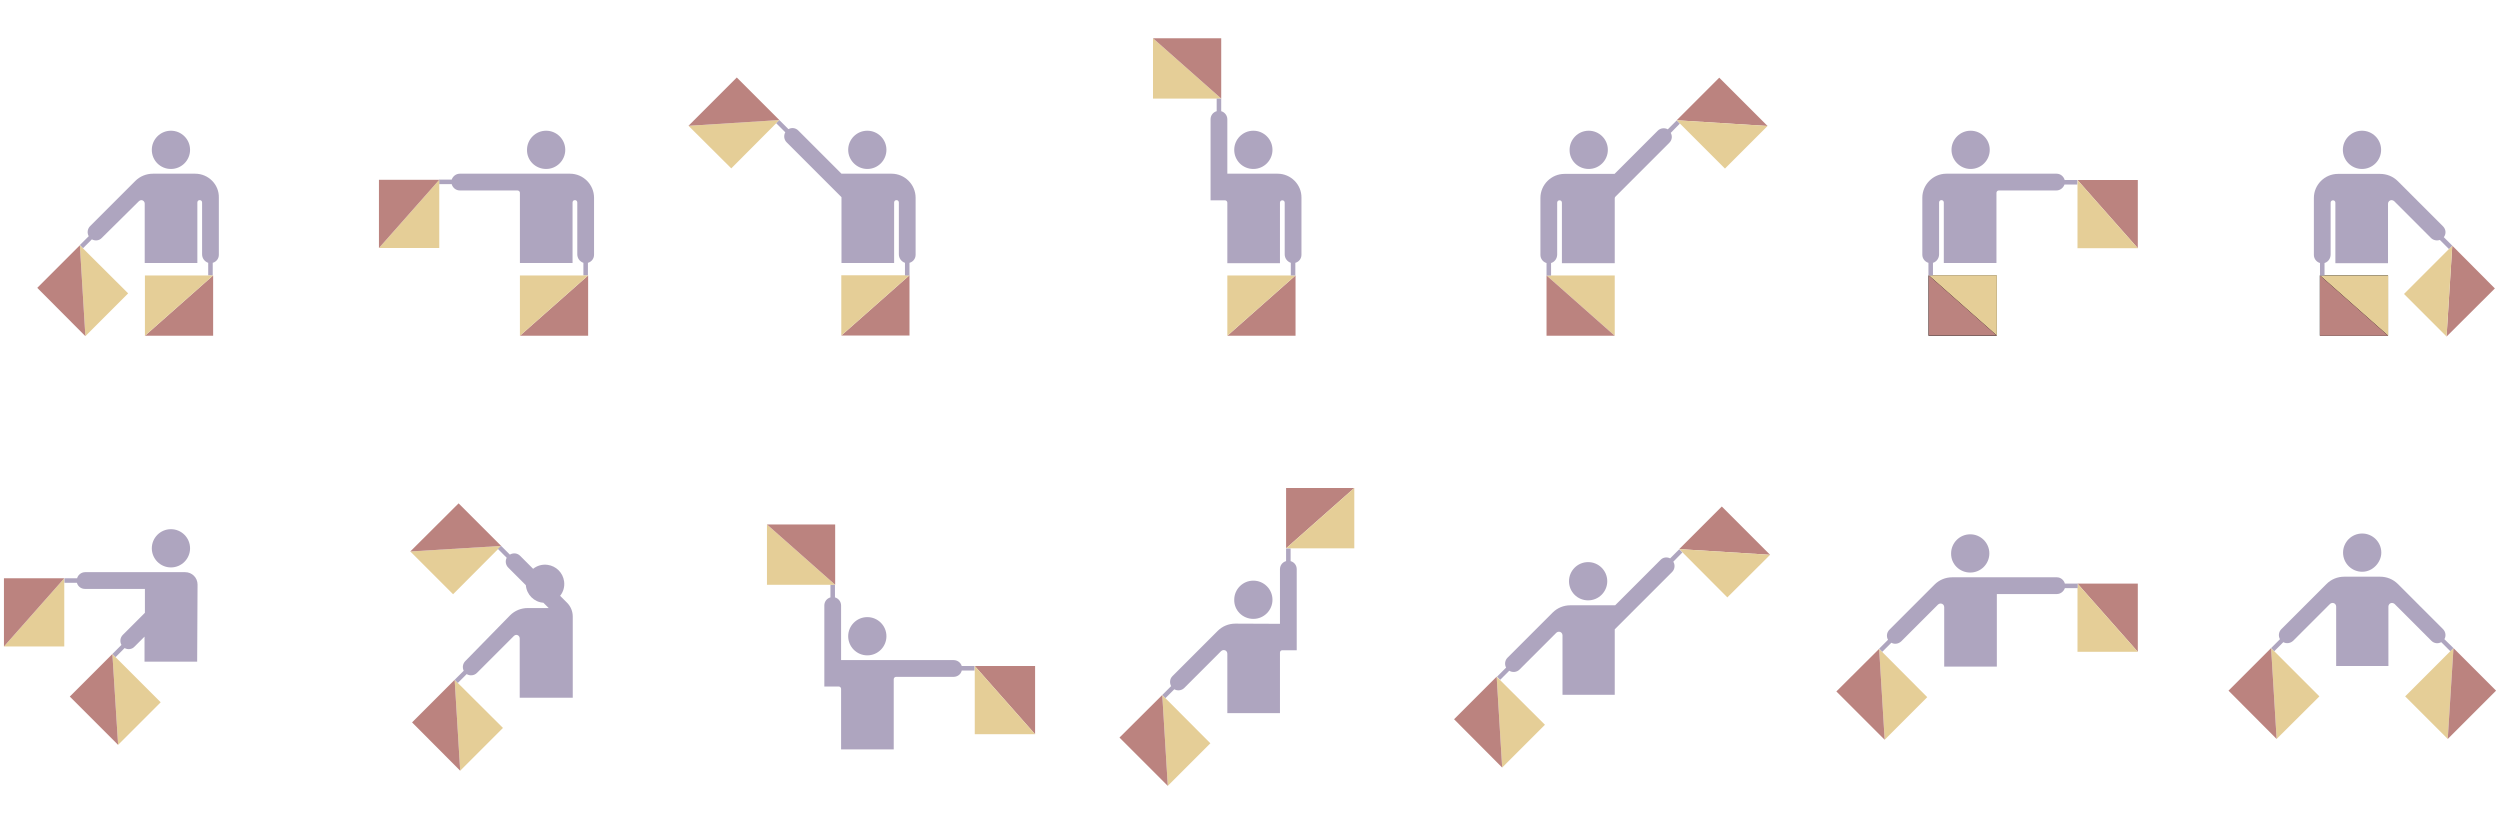
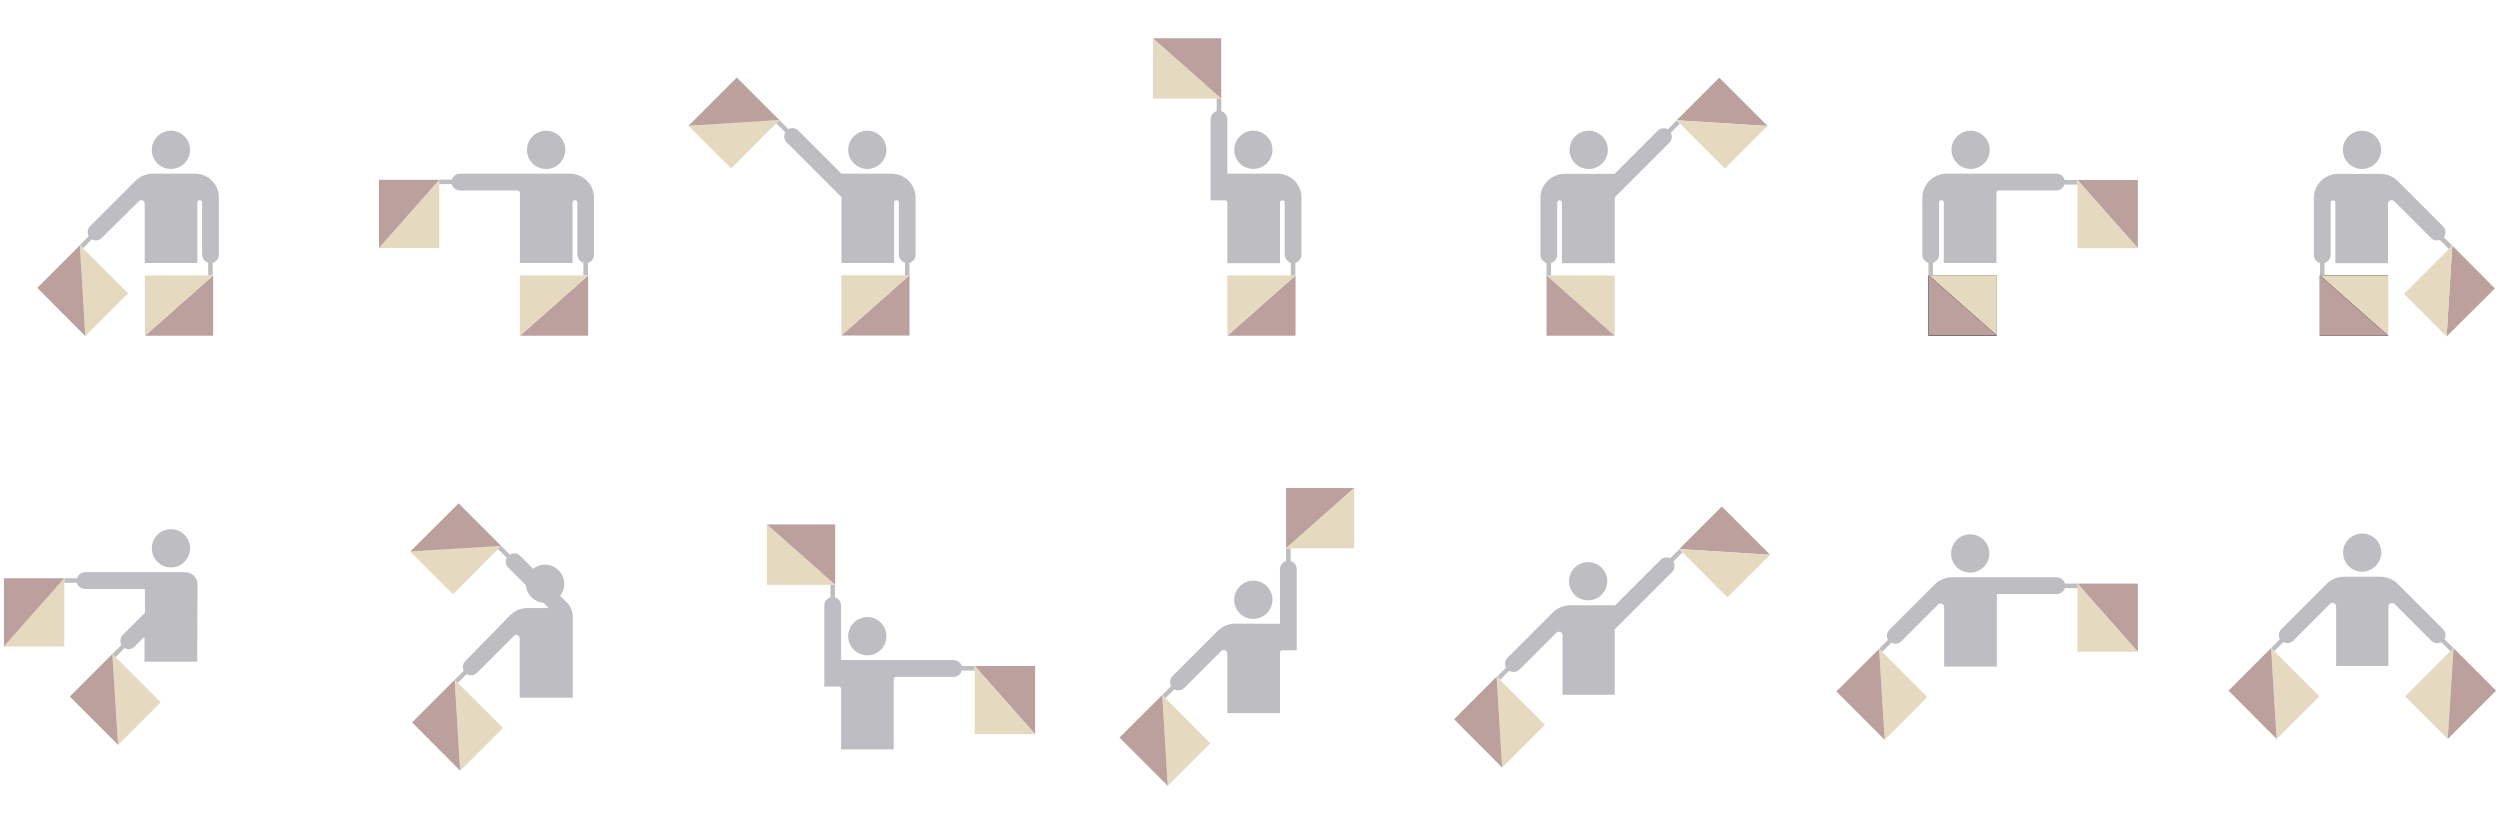
- <svg xmlns="http://www.w3.org/2000/svg" version="1.1" x="0px" y="0px" viewBox="0 0 1268 418" enable-background="new 0 0 1268 418" xml:space="preserve">
-   <g id="Layer_1">
+ <svg xmlns="http://www.w3.org/2000/svg" version="1.1" id="Layer_1" x="0px" y="0px" viewBox="0 0 1268 418" style="enable-background:new 0 0 1268 418;" xml:space="preserve">
+   <style type="text/css">
+ 	.st0{fill:#E5DAC0;}
+ 	.st1{fill:#BBA09E;}
+ 	.st2{fill:#BEBDC1;}
+ </style>
+   <g id="Layer_1_1_">
    <g>
-       <polygon fill="#E5CE97" points="2,327.9 32.6,327.9 32.6,293.3   " />
-       <polygon fill="#BB837F" points="2,293.3 2,327.9 32.6,293.3   " />
+       <polygon class="st0" points="2,327.9 32.6,327.9 32.6,293.3   " />
+       <polygon class="st1" points="2,293.3 2,327.9 32.6,293.3   " />
    </g>
    <g>
-       <polygon fill="#E5CE97" points="59.9,377.8 81.5,356.2 57,331.7   " />
-       <polygon fill="#BB837F" points="35.4,353.3 59.9,377.8 57,331.7   " />
+       <polygon class="st0" points="59.9,377.8 81.5,356.2 57,331.7   " />
+       <polygon class="st1" points="35.4,353.3 59.9,377.8 57,331.7   " />
    </g>
    <g>
-       <polygon fill="#E5CE97" points="208.1,279.7 229.8,301.4 254.2,276.9   " />
-       <polygon fill="#BB837F" points="232.6,255.3 208.1,279.7 254.2,276.9   " />
+       <polygon class="st0" points="208.1,279.7 229.8,301.4 254.2,276.9   " />
+       <polygon class="st1" points="232.6,255.3 208.1,279.7 254.2,276.9   " />
    </g>
    <g>
-       <polygon fill="#E5CE97" points="233.4,390.9 255.1,369.2 230.6,344.8   " />
-       <polygon fill="#BB837F" points="209,366.4 233.4,390.9 230.6,344.8   " />
+       <polygon class="st0" points="233.4,390.9 255.1,369.2 230.6,344.8   " />
+       <polygon class="st1" points="209,366.4 233.4,390.9 230.6,344.8   " />
    </g>
    <g>
-       <polygon fill="#BB837F" points="850.4,61 896.5,63.9 872,39.4   " />
-       <polygon fill="#E5CE97" points="850.4,61 874.9,85.5 896.5,63.9   " />
+       <polygon class="st1" points="850.4,61 896.5,63.9 872,39.4   " />
+       <polygon class="st0" points="850.4,61 874.9,85.5 896.5,63.9   " />
    </g>
    <g>
-       <polygon fill="#E5CE97" points="819,170.3 819,139.7 784.4,139.7   " />
-       <polygon fill="#BB837F" points="784.4,170.3 819,170.3 784.4,139.7   " />
+       <polygon class="st0" points="819,170.3 819,139.7 784.4,139.7   " />
+       <polygon class="st1" points="784.4,170.3 819,170.3 784.4,139.7   " />
    </g>
    <g>
-       <polygon fill="#BB837F" points="851.7,278.5 897.8,281.4 873.3,256.9   " />
-       <polygon fill="#E5CE97" points="851.7,278.5 876.1,303 897.8,281.4   " />
+       <polygon class="st1" points="851.7,278.5 897.8,281.4 873.3,256.9   " />
+       <polygon class="st0" points="851.7,278.5 876.1,303 897.8,281.4   " />
    </g>
    <g>
-       <polygon fill="#E5CE97" points="761.9,389.3 783.6,367.6 759.1,343.2   " />
-       <polygon fill="#BB837F" points="737.5,364.8 761.9,389.3 759.1,343.2   " />
+       <polygon class="st0" points="761.9,389.3 783.6,367.6 759.1,343.2   " />
+       <polygon class="st1" points="737.5,364.8 761.9,389.3 759.1,343.2   " />
    </g>
-     <rect x="978.2" y="139.6" transform="matrix(-1 -4.486912e-11 4.486912e-11 -1 1990.925 309.8922)" width="34.6" height="30.6" />
+     <rect x="978.1" y="139.7" width="34.6" height="30.6" />
    <g>
-       <polygon fill="#BB837F" points="1053.7,91.3 1084.3,125.9 1084.3,91.3   " />
-       <polygon fill="#E5CE97" points="1053.7,91.3 1053.7,125.9 1084.3,125.9   " />
+       <polygon class="st1" points="1053.7,91.3 1084.3,125.9 1084.3,91.3   " />
+       <polygon class="st0" points="1053.7,91.3 1053.7,125.9 1084.3,125.9   " />
    </g>
    <g>
-       <polygon fill="#E5CE97" points="1012.8,170.2 1012.8,139.6 978.2,139.6   " />
-       <polygon fill="#BB837F" points="978.2,170.2 1012.8,170.2 978.2,139.6   " />
+       <polygon class="st0" points="1012.8,170.2 1012.8,139.6 978.2,139.6   " />
+       <polygon class="st1" points="978.2,170.2 1012.8,170.2 978.2,139.6   " />
    </g>
    <g>
-       <polygon fill="#BB837F" points="1053.7,296 1084.3,330.6 1084.3,296   " />
-       <polygon fill="#E5CE97" points="1053.7,296 1053.7,330.6 1084.3,330.6   " />
+       <polygon class="st1" points="1053.7,296 1084.3,330.6 1084.3,296   " />
+       <polygon class="st0" points="1053.7,296 1053.7,330.6 1084.3,330.6   " />
    </g>
    <g>
-       <polygon fill="#E5CE97" points="955.9,375.2 977.5,353.6 953.1,329.1   " />
-       <polygon fill="#BB837F" points="931.4,350.7 955.9,375.2 953.1,329.1   " />
+       <polygon class="st0" points="955.9,375.2 977.5,353.6 953.1,329.1   " />
+       <polygon class="st1" points="931.4,350.7 955.9,375.2 953.1,329.1   " />
    </g>
-     <rect x="1176.7" y="139.7" transform="matrix(-1 -4.492152e-11 4.492152e-11 -1 2387.913 309.964)" width="34.6" height="30.6" />
+     <rect x="1176.6" y="139.7" width="34.6" height="30.6" />
    <g>
-       <polygon fill="#BB837F" points="1243.8,124.6 1240.9,170.7 1265.4,146.3   " />
-       <polygon fill="#E5CE97" points="1243.8,124.6 1219.3,149.1 1240.9,170.7   " />
+       <polygon class="st1" points="1243.8,124.6 1240.9,170.7 1265.4,146.3   " />
+       <polygon class="st0" points="1243.8,124.6 1219.3,149.1 1240.9,170.7   " />
    </g>
    <g>
-       <polygon fill="#E5CE97" points="1211.3,170.3 1211.3,139.7 1176.7,139.7   " />
-       <polygon fill="#BB837F" points="1176.7,170.3 1211.3,170.3 1176.7,139.7   " />
+       <polygon class="st0" points="1211.3,170.3 1211.3,139.7 1176.7,139.7   " />
+       <polygon class="st1" points="1176.7,170.3 1211.3,170.3 1176.7,139.7   " />
    </g>
-     <polygon fill="#E5CE97" points="1154.7,374.8 1176.4,353.2 1151.9,328.7  " />
-     <polygon fill="#BB837F" points="1130.3,350.3 1154.7,374.8 1151.9,328.7  " />
-     <polygon fill="#E5CE97" points="1241.5,374.8 1219.9,353.2 1244.4,328.7  " />
-     <polygon fill="#BB837F" points="1266,350.3 1241.5,374.8 1244.4,328.7  " />
+     <polygon class="st0" points="1154.7,374.8 1176.4,353.2 1151.9,328.7  " />
+     <polygon class="st1" points="1130.3,350.3 1154.7,374.8 1151.9,328.7  " />
+     <polygon class="st0" points="1241.5,374.8 1219.9,353.2 1244.4,328.7  " />
+     <polygon class="st1" points="1266,350.3 1241.5,374.8 1244.4,328.7  " />
    <g>
-       <polygon fill="#BB837F" points="652.3,278.1 686.9,247.5 652.3,247.5   " />
-       <polygon fill="#E5CE97" points="652.3,278.1 686.9,278.1 686.9,247.5   " />
+       <polygon class="st1" points="652.3,278.1 686.9,247.5 652.3,247.5   " />
+       <polygon class="st0" points="652.3,278.1 686.9,278.1 686.9,247.5   " />
    </g>
    <g>
-       <polygon fill="#E5CE97" points="592.3,398.6 613.9,377 589.5,352.5   " />
-       <polygon fill="#BB837F" points="567.8,374.1 592.3,398.6 589.5,352.5   " />
+       <polygon class="st0" points="592.3,398.6 613.9,377 589.5,352.5   " />
+       <polygon class="st1" points="567.8,374.1 592.3,398.6 589.5,352.5   " />
    </g>
    <g>
-       <polygon fill="#BB837F" points="657.1,139.7 622.5,170.3 657.1,170.3   " />
-       <polygon fill="#E5CE97" points="657.1,139.7 622.5,139.7 622.5,170.3   " />
+       <polygon class="st1" points="657.1,139.7 622.5,170.3 657.1,170.3   " />
+       <polygon class="st0" points="657.1,139.7 622.5,139.7 622.5,170.3   " />
    </g>
    <g>
-       <polygon fill="#E5CE97" points="584.8,19.4 584.8,50 619.4,50   " />
-       <polygon fill="#BB837F" points="619.4,19.4 584.8,19.4 619.4,50   " />
+       <polygon class="st0" points="584.8,19.4 584.8,50 619.4,50   " />
+       <polygon class="st1" points="619.4,19.4 584.8,19.4 619.4,50   " />
    </g>
    <g>
-       <polygon fill="#BB837F" points="461.3,139.6 426.7,170.2 461.3,170.2   " />
-       <polygon fill="#E5CE97" points="461.3,139.6 426.7,139.6 426.7,170.2   " />
+       <polygon class="st1" points="461.3,139.6 426.7,170.2 461.3,170.2   " />
+       <polygon class="st0" points="461.3,139.6 426.7,139.6 426.7,170.2   " />
    </g>
    <g>
-       <polygon fill="#E5CE97" points="349.2,63.8 370.9,85.4 395.3,60.9   " />
-       <polygon fill="#BB837F" points="373.7,39.3 349.2,63.8 395.3,60.9   " />
+       <polygon class="st0" points="349.2,63.8 370.9,85.4 395.3,60.9   " />
+       <polygon class="st1" points="373.7,39.3 349.2,63.8 395.3,60.9   " />
    </g>
    <g>
      <g>
-         <path fill="#AEA5BF" d="M99,88.1H77.6c-3.4,0-6.6,1.3-9,3.7l-22.9,22.9c-1.4,1.4-1.6,3.5-0.7,5.1l-4.5,4.5l1.6,1.6l4.5-4.5     c1.6,0.9,3.7,0.7,5-0.7L70.5,102c0.3-0.3,0.8-0.5,1.2-0.5c0.9,0,1.7,0.8,1.7,1.7v30.2h26.7v-30.7c0-0.7,0.5-1.2,1.2-1.2     c0.7,0,1.2,0.5,1.2,1.2V129c0,2,1.3,3.7,3.1,4.3v6.4h2.3v-6.4c1.8-0.5,3.1-2.1,3.1-4.1v-28.9C111.2,93.6,105.7,88.1,99,88.1z" />
-         <path fill="#AEA5BF" d="M86.7,85.7c5.4,0,9.7-4.4,9.7-9.7c0-5.4-4.4-9.7-9.7-9.7c-5.4,0-9.7,4.4-9.7,9.7     C77,81.4,81.3,85.7,86.7,85.7z" />
+         <path class="st2" d="M99,88.1H77.6c-3.4,0-6.6,1.3-9,3.7l-22.9,22.9c-1.4,1.4-1.6,3.5-0.7,5.1l-4.5,4.5l1.6,1.6l4.5-4.5     c1.6,0.9,3.7,0.7,5-0.7L70.5,102c0.3-0.3,0.8-0.5,1.2-0.5c0.9,0,1.7,0.8,1.7,1.7v30.2h26.7v-30.7c0-0.7,0.5-1.2,1.2-1.2     s1.2,0.5,1.2,1.2V129c0,2,1.3,3.7,3.1,4.3v6.4h2.3v-6.4c1.8-0.5,3.1-2.1,3.1-4.1v-28.9C111.2,93.6,105.7,88.1,99,88.1z" />
+         <path class="st2" d="M86.7,85.7c5.4,0,9.7-4.4,9.7-9.7c0-5.4-4.4-9.7-9.7-9.7c-5.4,0-9.7,4.4-9.7,9.7     C77,81.4,81.3,85.7,86.7,85.7z" />
      </g>
      <g>
-         <path fill="#AEA5BF" d="M100.2,296.5c0-3.5-2.8-6.3-6.3-6.3l-50.7,0c-1.9,0-3.6,1.3-4.1,3.1h-6.4v2.3H39c0.5,1.8,2.1,3.1,4.1,3.1     h30.4v12.1L62.3,322c-1.4,1.4-1.6,3.5-0.7,5.1l-4.6,4.6l1.6,1.6l4.6-4.6c1.6,0.9,3.7,0.7,5-0.7l5.1-5.1v12.7h26.7L100.2,296.5z" />
-         <path fill="#AEA5BF" d="M86.7,287.8c5.4,0,9.7-4.4,9.7-9.7c0-5.4-4.4-9.7-9.7-9.7c-5.4,0-9.7,4.4-9.7,9.7     C77,283.4,81.3,287.8,86.7,287.8z" />
+         <path class="st2" d="M100.2,296.5c0-3.5-2.8-6.3-6.3-6.3H43.2c-1.9,0-3.6,1.3-4.1,3.1h-6.4v2.3H39c0.5,1.8,2.1,3.1,4.1,3.1h30.4     v12.1L62.3,322c-1.4,1.4-1.6,3.5-0.7,5.1l-4.6,4.6l1.6,1.6l4.6-4.6c1.6,0.9,3.7,0.7,5-0.7l5.1-5.1v12.7H100L100.2,296.5z" />
+         <path class="st2" d="M86.7,287.8c5.4,0,9.7-4.4,9.7-9.7c0-5.4-4.4-9.7-9.7-9.7c-5.4,0-9.7,4.4-9.7,9.7S81.3,287.8,86.7,287.8z" />
      </g>
      <g>
-         <path fill="#AEA5BF" d="M263.7,97.8v35.6h26.7v-30.7c0-0.7,0.5-1.2,1.2-1.2s1.2,0.5,1.2,1.2V129c0,2,1.3,3.7,3.1,4.3v6.4h2.3     v-6.4c1.8-0.5,3.1-2.1,3.1-4.1v-28.9c0-6.7-5.5-12.2-12.2-12.2h-55.9c-1.9,0-3.5,1.3-4.1,3h-6.4v2.3h6.4c0.5,1.8,2.1,3.2,4.1,3.2     h29.2C263.2,96.6,263.7,97.2,263.7,97.8z" />
-         <path fill="#AEA5BF" d="M277,85.7c5.4,0,9.7-4.4,9.7-9.7c0-5.4-4.4-9.7-9.7-9.7c-5.4,0-9.7,4.4-9.7,9.7     C267.2,81.4,271.6,85.7,277,85.7z" />
+         <path class="st2" d="M263.7,97.8v35.6h26.7v-30.7c0-0.7,0.5-1.2,1.2-1.2s1.2,0.5,1.2,1.2V129c0,2,1.3,3.7,3.1,4.3v6.4h2.3v-6.4     c1.8-0.5,3.1-2.1,3.1-4.1v-28.9c0-6.7-5.5-12.2-12.2-12.2h-55.9c-1.9,0-3.5,1.3-4.1,3h-6.4v2.3h6.4c0.5,1.8,2.1,3.2,4.1,3.2h29.2     C263.2,96.6,263.7,97.2,263.7,97.8z" />
+         <path class="st2" d="M277,85.7c5.4,0,9.7-4.4,9.7-9.7c0-5.4-4.4-9.7-9.7-9.7c-5.4,0-9.7,4.4-9.7,9.7     C267.2,81.4,271.6,85.7,277,85.7z" />
      </g>
-       <path fill="#AEA5BF" d="M290.5,353.9l0-41.2c0-2.6-1-5.1-2.9-7l-3.5-3.5c1.6-2,2.4-4.6,2-7.4c-0.6-4.3-4-7.7-8.3-8.3    c-2.8-0.4-5.4,0.4-7.4,2l-6.6-6.6c-1.4-1.4-3.5-1.6-5.2-0.6l-4.5-4.5l-1.6,1.6l4.5,4.5c-0.9,1.7-0.5,3.8,0.9,5.1l8.8,8.8    c0.4,4.8,4.2,8.6,8.9,8.9l2.7,2.7h-10.6c-3.4,0-6.6,1.3-9,3.7L236,335.3c-1.3,1.3-1.6,3.3-0.8,4.9l-4.6,4.6l1.6,1.6l4.5-4.5    c1.6,1,3.8,0.8,5.2-0.6l18.8-18.8c0.3-0.3,0.8-0.5,1.2-0.5l0,0c0.9,0,1.7,0.8,1.7,1.7v30.2H290.5z" />
+       <path class="st2" d="M290.5,353.9v-41.2c0-2.6-1-5.1-2.9-7l-3.5-3.5c1.6-2,2.4-4.6,2-7.4c-0.6-4.3-4-7.7-8.3-8.3    c-2.8-0.4-5.4,0.4-7.4,2l-6.6-6.6c-1.4-1.4-3.5-1.6-5.2-0.6l-4.5-4.5l-1.6,1.6l4.5,4.5c-0.9,1.7-0.5,3.8,0.9,5.1l8.8,8.8    c0.4,4.8,4.2,8.6,8.9,8.9l2.7,2.7h-10.6c-3.4,0-6.6,1.3-9,3.7L236,335.3c-1.3,1.3-1.6,3.3-0.8,4.9l-4.6,4.6l1.6,1.6l4.5-4.5    c1.6,1,3.8,0.8,5.2-0.6l18.8-18.8c0.3-0.3,0.8-0.5,1.2-0.5l0,0c0.9,0,1.7,0.8,1.7,1.7v30.2L290.5,353.9L290.5,353.9z" />
      <g>
-         <path fill="#AEA5BF" d="M805.8,85.7c5.4,0,9.7-4.4,9.7-9.7c0-5.4-4.4-9.7-9.7-9.7c-5.4,0-9.7,4.4-9.7,9.7     C796,81.4,800.4,85.7,805.8,85.7z" />
-         <path fill="#AEA5BF" d="M852,62.7l-1.6-1.6l-4.5,4.5c-1.6-0.9-3.7-0.7-5.1,0.7l-21.9,21.9h-25.4c-6.7,0-12.2,5.5-12.2,12.2v28.9     c0,1.9,1.3,3.6,3.1,4.1v6.4h2.3v-6.4c1.8-0.5,3.1-2.3,3.1-4.3v-26.3c0-0.7,0.5-1.2,1.2-1.2l0,0c0.7,0,1.2,0.5,1.2,1.2v30.7H819     v-32.9c0-0.3,0.1-0.6,0.3-0.8l27.4-27.4c1.4-1.4,1.6-3.4,0.7-5L852,62.7z" />
+         <path class="st2" d="M805.8,85.7c5.4,0,9.7-4.4,9.7-9.7c0-5.4-4.4-9.7-9.7-9.7c-5.4,0-9.7,4.4-9.7,9.7     C796,81.4,800.4,85.7,805.8,85.7z" />
+         <path class="st2" d="M852,62.7l-1.6-1.6l-4.5,4.5c-1.6-0.9-3.7-0.7-5.1,0.7l-21.9,21.9h-25.4c-6.7,0-12.2,5.5-12.2,12.2v28.9     c0,1.9,1.3,3.6,3.1,4.1v6.4h2.3v-6.4c1.8-0.5,3.1-2.3,3.1-4.3v-26.3c0-0.7,0.5-1.2,1.2-1.2l0,0c0.7,0,1.2,0.5,1.2,1.2v30.7H819     v-32.9c0-0.3,0.1-0.6,0.3-0.8l27.4-27.4c1.4-1.4,1.6-3.4,0.7-5L852,62.7z" />
      </g>
      <g>
-         <path fill="#AEA5BF" d="M805.5,304.5c5.4,0,9.7-4.4,9.7-9.7c0-5.4-4.4-9.7-9.7-9.7c-5.4,0-9.7,4.4-9.7,9.7     C795.8,300.2,800.1,304.5,805.5,304.5z" />
-         <path fill="#AEA5BF" d="M853.3,280.2l-1.6-1.6l-4.6,4.6c-1.6-0.8-3.6-0.6-4.9,0.8l-23,23h-22.7c-3.4,0-6.6,1.3-9,3.7l-22.9,22.9     c-1.3,1.3-1.6,3.4-0.7,5l-4.6,4.6l1.6,1.6l4.6-4.6c1.6,1,3.8,0.8,5.2-0.6l18.7-18.7c0.3-0.3,0.8-0.5,1.3-0.5h0     c1,0,1.8,0.8,1.8,1.8v30.2H819l0-33.2l29.1-29.1c1.4-1.4,1.6-3.6,0.6-5.2L853.3,280.2z" />
+         <path class="st2" d="M805.5,304.5c5.4,0,9.7-4.4,9.7-9.7c0-5.4-4.4-9.7-9.7-9.7c-5.4,0-9.7,4.4-9.7,9.7     C795.8,300.2,800.1,304.5,805.5,304.5z" />
+         <path class="st2" d="M853.3,280.2l-1.6-1.6l-4.6,4.6c-1.6-0.8-3.6-0.6-4.9,0.8l-23,23h-22.7c-3.4,0-6.6,1.3-9,3.7l-22.9,22.9     c-1.3,1.3-1.6,3.4-0.7,5l-4.6,4.6l1.6,1.6l4.6-4.6c1.6,1,3.8,0.8,5.2-0.6l18.7-18.7c0.3-0.3,0.8-0.5,1.3-0.5l0,0     c1,0,1.8,0.8,1.8,1.8v30.2H819v-33.2l29.1-29.1c1.4-1.4,1.6-3.6,0.6-5.2L853.3,280.2z" />
      </g>
      <g>
-         <path fill="#AEA5BF" d="M999.5,85.7c5.4,0,9.7-4.4,9.7-9.7c0-5.4-4.4-9.7-9.7-9.7c-5.4,0-9.7,4.4-9.7,9.7     C989.8,81.3,994.2,85.7,999.5,85.7z" />
-         <path fill="#AEA5BF" d="M1053.7,91.3h-6.5c-0.5-1.8-2.1-3.2-4.1-3.2h-55.9c-6.7,0-12.2,5.5-12.2,12.2v28.9c0,1.9,1.3,3.6,3.1,4.1     v6.4h2.3v-6.4c1.8-0.5,3.1-2.3,3.1-4.3v-26.3c0-0.7,0.5-1.2,1.2-1.2l0,0c0.7,0,1.2,0.5,1.2,1.2v30.7h26.7V97.8     c0-0.6,0.5-1.2,1.2-1.2h29.2c1.9,0,3.5-1.3,4.1-3h6.5V91.3z" />
+         <path class="st2" d="M999.5,85.7c5.4,0,9.7-4.4,9.7-9.7c0-5.4-4.4-9.7-9.7-9.7c-5.4,0-9.7,4.4-9.7,9.7     C989.8,81.3,994.2,85.7,999.5,85.7z" />
+         <path class="st2" d="M1053.7,91.3h-6.5c-0.5-1.8-2.1-3.2-4.1-3.2h-55.9c-6.7,0-12.2,5.5-12.2,12.2v28.9c0,1.9,1.3,3.6,3.1,4.1     v6.4h2.3v-6.4c1.8-0.5,3.1-2.3,3.1-4.3v-26.3c0-0.7,0.5-1.2,1.2-1.2l0,0c0.7,0,1.2,0.5,1.2,1.2v30.7h26.7V97.8     c0-0.6,0.5-1.2,1.2-1.2h29.2c1.9,0,3.5-1.3,4.1-3h6.5v-2.3H1053.7z" />
      </g>
      <g>
-         <path fill="#AEA5BF" d="M1053.7,296h-6.4c-0.5-1.8-2.1-3.2-4.1-3.2h-53c-3.4,0-6.6,1.3-9,3.7l-22.9,22.9     c-1.4,1.4-1.6,3.5-0.7,5.1l-4.5,4.5l1.6,1.6l4.6-4.6c1.6,0.9,3.6,0.6,5-0.7l18.7-18.7c0.3-0.3,0.8-0.5,1.3-0.5l0,0     c1,0,1.8,0.8,1.8,1.8v30.2h26.7l0-36.8h30.4c1.9,0,3.5-1.3,4.1-3h6.5V296z" />
-         <path fill="#AEA5BF" d="M999.3,290.4c5.4,0,9.7-4.4,9.7-9.7c0-5.4-4.4-9.7-9.7-9.7c-5.4,0-9.7,4.4-9.7,9.7     C989.5,286.1,993.9,290.4,999.3,290.4z" />
+         <path class="st2" d="M1053.7,296h-6.4c-0.5-1.8-2.1-3.2-4.1-3.2h-53c-3.4,0-6.6,1.3-9,3.7l-22.9,22.9c-1.4,1.4-1.6,3.5-0.7,5.1     l-4.5,4.5l1.6,1.6l4.6-4.6c1.6,0.9,3.6,0.6,5-0.7l18.7-18.7c0.3-0.3,0.8-0.5,1.3-0.5l0,0c1,0,1.8,0.8,1.8,1.8v30.2h26.7v-36.8     h30.4c1.9,0,3.5-1.3,4.1-3h6.5L1053.7,296L1053.7,296z" />
+         <path class="st2" d="M999.3,290.4c5.4,0,9.7-4.4,9.7-9.7c0-5.4-4.4-9.7-9.7-9.7c-5.4,0-9.7,4.4-9.7,9.7     C989.5,286.1,993.9,290.4,999.3,290.4z" />
      </g>
      <g>
-         <path fill="#AEA5BF" d="M1198,85.7c5.4,0,9.7-4.4,9.7-9.7c0-5.4-4.4-9.7-9.7-9.7c-5.4,0-9.7,4.4-9.7,9.7     C1188.3,81.4,1192.7,85.7,1198,85.7z" />
-         <path fill="#AEA5BF" d="M1243.8,124.6l-4.3-4.3c1.3-1.7,1.1-4-0.4-5.5l-22.9-22.9c-2.4-2.4-5.6-3.7-9-3.7h-21.4     c-6.7,0-12.2,5.5-12.2,12.2v28.9c0,1.9,1.3,3.6,3.1,4.1v6.4h2.3v-6.4c1.8-0.5,3.1-2.3,3.1-4.3v-26.3c0-0.7,0.5-1.2,1.2-1.2h0     c0.7,0,1.2,0.5,1.2,1.2v30.7h26.7v-30.2c0-1,0.8-1.8,1.8-1.8l0,0c0.5,0,0.9,0.2,1.3,0.5l18.7,18.7c1.2,1.2,3,1.5,4.5,1l4.6,4.6     L1243.8,124.6z" />
+         <path class="st2" d="M1198,85.7c5.4,0,9.7-4.4,9.7-9.7c0-5.4-4.4-9.7-9.7-9.7c-5.4,0-9.7,4.4-9.7,9.7     C1188.3,81.4,1192.7,85.7,1198,85.7z" />
+         <path class="st2" d="M1243.8,124.6l-4.3-4.3c1.3-1.7,1.1-4-0.4-5.5l-22.9-22.9c-2.4-2.4-5.6-3.7-9-3.7h-21.4     c-6.7,0-12.2,5.5-12.2,12.2v28.9c0,1.9,1.3,3.6,3.1,4.1v6.4h2.3v-6.4c1.8-0.5,3.1-2.3,3.1-4.3v-26.3c0-0.7,0.5-1.2,1.2-1.2l0,0     c0.7,0,1.2,0.5,1.2,1.2v30.7h26.7v-30.2c0-1,0.8-1.8,1.8-1.8l0,0c0.5,0,0.9,0.2,1.3,0.5l18.7,18.7c1.2,1.2,3,1.5,4.5,1l4.6,4.6     L1243.8,124.6z" />
      </g>
-       <path fill="#AEA5BF" d="M1207.8,280.3c0-5.4-4.4-9.7-9.7-9.7c-5.4,0-9.7,4.4-9.7,9.7c0,5.4,4.4,9.7,9.7,9.7    C1203.6,290,1207.8,285.1,1207.8,280.3z" />
-       <path fill="#AEA5BF" d="M1239.8,324.2c0.9-1.6,0.7-3.7-0.7-5.1l-22.9-22.9c-2.4-2.4-5.6-3.7-9-3.7H1189c-3.4,0-6.6,1.3-9,3.7    l-22.9,22.9c-1.4,1.4-1.6,3.5-0.7,5.1l-4.5,4.5l1.6,1.6l4.6-4.6c1.6,0.9,3.6,0.6,5-0.7l18.7-18.7c0.3-0.3,0.8-0.5,1.3-0.5    c1,0,1.8,0.8,1.8,1.8v30.2h26.5v-30.2c0-1,0.8-1.8,1.8-1.8c0.5,0,0.9,0.2,1.3,0.5l18.7,18.7c1.4,1.4,3.4,1.6,5,0.7l4.6,4.6    l1.6-1.6L1239.8,324.2z" />
+       <path class="st2" d="M1207.8,280.3c0-5.4-4.4-9.7-9.7-9.7c-5.4,0-9.7,4.4-9.7,9.7c0,5.4,4.4,9.7,9.7,9.7    C1203.6,290,1207.8,285.1,1207.8,280.3z" />
+       <path class="st2" d="M1239.8,324.2c0.9-1.6,0.7-3.7-0.7-5.1l-22.9-22.9c-2.4-2.4-5.6-3.7-9-3.7H1189c-3.4,0-6.6,1.3-9,3.7    l-22.9,22.9c-1.4,1.4-1.6,3.5-0.7,5.1l-4.5,4.5l1.6,1.6l4.6-4.6c1.6,0.9,3.6,0.6,5-0.7l18.7-18.7c0.3-0.3,0.8-0.5,1.3-0.5    c1,0,1.8,0.8,1.8,1.8v30.2h26.5v-30.2c0-1,0.8-1.8,1.8-1.8c0.5,0,0.9,0.2,1.3,0.5l18.7,18.7c1.4,1.4,3.4,1.6,5,0.7l4.6,4.6    l1.6-1.6L1239.8,324.2z" />
      <g>
-         <path fill="#AEA5BF" d="M635.7,313.9c5.4,0,9.7-4.4,9.7-9.7c0-5.4-4.4-9.7-9.7-9.7c-5.4,0-9.7,4.4-9.7,9.7     C625.9,309.6,630.3,313.9,635.7,313.9z" />
-         <path fill="#AEA5BF" d="M654.6,284.6v-6.4h-2.3v6.4c-1.8,0.5-3.1,2.1-3.1,4.1v27.7c-0.4,0-22.6-0.1-22.6-0.1     c-3.4,0-6.6,1.3-9,3.7l-22.9,22.9c-1.4,1.4-1.6,3.4-0.7,5.1l-4.5,4.5l1.6,1.6l4.5-4.5c1.6,0.9,3.7,0.7,5.1-0.7l18.7-18.7     c0.3-0.3,0.8-0.5,1.3-0.5h0c1,0,1.8,0.8,1.8,1.8v30.2h26.7v-30.7c0-0.7,0.5-1.2,1.2-1.2l7.3,0v-41.1     C657.7,286.7,656.4,285.1,654.6,284.6z" />
+         <path class="st2" d="M635.7,313.9c5.4,0,9.7-4.4,9.7-9.7c0-5.4-4.4-9.7-9.7-9.7c-5.4,0-9.7,4.4-9.7,9.7     C625.9,309.6,630.3,313.9,635.7,313.9z" />
+         <path class="st2" d="M654.6,284.6v-6.4h-2.3v6.4c-1.8,0.5-3.1,2.1-3.1,4.1v27.7c-0.4,0-22.6-0.1-22.6-0.1c-3.4,0-6.6,1.3-9,3.7     l-22.9,22.9c-1.4,1.4-1.6,3.4-0.7,5.1l-4.5,4.5l1.6,1.6l4.5-4.5c1.6,0.9,3.7,0.7,5.1-0.7l18.7-18.7c0.3-0.3,0.8-0.5,1.3-0.5l0,0     c1,0,1.8,0.8,1.8,1.8v30.2h26.7V331c0-0.7,0.5-1.2,1.2-1.2h7.3v-41.1C657.7,286.7,656.4,285.1,654.6,284.6z" />
      </g>
      <g>
-         <path fill="#AEA5BF" d="M648,88.1h-25.5V60.5c0-1.9-1.3-3.6-3.1-4.1V50h-2.3v6.4c-1.8,0.5-3.1,2.1-3.1,4.1v41.1h7.3     c0.6,0,1.2,0.5,1.2,1.2v30.7h26.7v-30.7c0-0.7,0.5-1.2,1.2-1.2l0,0c0.7,0,1.2,0.5,1.2,1.2V129c0,2,1.3,3.7,3.1,4.3v6.4h2.3v-6.4     c1.8-0.5,3.1-2.1,3.1-4.1v-28.9C660.2,93.6,654.7,88.1,648,88.1z" />
-         <path fill="#AEA5BF" d="M635.7,85.7c5.4,0,9.7-4.4,9.7-9.7c0-5.4-4.4-9.7-9.7-9.7c-5.4,0-9.7,4.4-9.7,9.7     C626,81.4,630.3,85.7,635.7,85.7z" />
+         <path class="st2" d="M648,88.1h-25.5V60.5c0-1.9-1.3-3.6-3.1-4.1V50h-2.3v6.4c-1.8,0.5-3.1,2.1-3.1,4.1v41.1h7.3     c0.6,0,1.2,0.5,1.2,1.2v30.7h26.7v-30.7c0-0.7,0.5-1.2,1.2-1.2l0,0c0.7,0,1.2,0.5,1.2,1.2V129c0,2,1.3,3.7,3.1,4.3v6.4h2.3v-6.4     c1.8-0.5,3.1-2.1,3.1-4.1v-28.9C660.2,93.6,654.7,88.1,648,88.1z" />
+         <path class="st2" d="M635.7,85.7c5.4,0,9.7-4.4,9.7-9.7c0-5.4-4.4-9.7-9.7-9.7c-5.4,0-9.7,4.4-9.7,9.7     C626,81.4,630.3,85.7,635.7,85.7z" />
      </g>
      <g>
-         <path fill="#AEA5BF" d="M453.5,133.4v-30.7c0-0.7,0.5-1.2,1.2-1.2s1.2,0.5,1.2,1.2V129c0,2,1.3,3.7,3.1,4.3v6.4h2.3v-6.4     c1.8-0.5,3.1-2.1,3.1-4.1v-28.9c0-6.7-5.5-12.2-12.2-12.2h-25.4l-21.9-21.9c-1.4-1.4-3.4-1.6-5-0.7l-4.6-4.6l-1.6,1.6l4.6,4.6     c-0.9,1.6-0.7,3.7,0.7,5.1l27.8,27.8v33.4H453.5z" />
-         <path fill="#AEA5BF" d="M439.9,85.7c5.4,0,9.7-4.4,9.7-9.7c0-5.4-4.4-9.7-9.7-9.7c-5.4,0-9.7,4.4-9.7,9.7     C430.2,81.3,434.6,85.7,439.9,85.7z" />
+         <path class="st2" d="M453.5,133.4v-30.7c0-0.7,0.5-1.2,1.2-1.2s1.2,0.5,1.2,1.2V129c0,2,1.3,3.7,3.1,4.3v6.4h2.3v-6.4     c1.8-0.5,3.1-2.1,3.1-4.1v-28.9c0-6.7-5.5-12.2-12.2-12.2h-25.4l-21.9-21.9c-1.4-1.4-3.4-1.6-5-0.7l-4.6-4.6l-1.6,1.6l4.6,4.6     c-0.9,1.6-0.7,3.7,0.7,5.1l27.8,27.8v33.4H453.5z" />
+         <path class="st2" d="M439.9,85.7c5.4,0,9.7-4.4,9.7-9.7c0-5.4-4.4-9.7-9.7-9.7c-5.4,0-9.7,4.4-9.7,9.7     C430.2,81.3,434.6,85.7,439.9,85.7z" />
      </g>
      <g>
-         <path fill="#AEA5BF" d="M487.8,337.8c-0.5-1.7-2.2-3-4.1-3h-57.1v-27.7c0-1.9-1.3-3.6-3.1-4.1v-6.4h-2.3v6.4     c-1.8,0.5-3.1,2.1-3.1,4.1v41.1h7.3c0.6,0,1.2,0.5,1.2,1.2v30.7h26.7v-35.6c0-0.6,0.5-1.2,1.2-1.2h29.2c2,0,3.7-1.4,4.1-3.2h6.5     v-2.3H487.8z" />
-         <path fill="#AEA5BF" d="M439.9,332.4c5.4,0,9.7-4.4,9.7-9.7c0-5.4-4.4-9.7-9.7-9.7c-5.4,0-9.7,4.4-9.7,9.7     C430.2,328,434.5,332.4,439.9,332.4z" />
+         <path class="st2" d="M487.8,337.8c-0.5-1.7-2.2-3-4.1-3h-57.1v-27.7c0-1.9-1.3-3.6-3.1-4.1v-6.4h-2.3v6.4     c-1.8,0.5-3.1,2.1-3.1,4.1v41.1h7.3c0.6,0,1.2,0.5,1.2,1.2v30.7h26.7v-35.6c0-0.6,0.5-1.2,1.2-1.2h29.2c2,0,3.7-1.4,4.1-3.2h6.5     v-2.3H487.8z" />
+         <path class="st2" d="M439.9,332.4c5.4,0,9.7-4.4,9.7-9.7c0-5.4-4.4-9.7-9.7-9.7c-5.4,0-9.7,4.4-9.7,9.7     C430.2,328,434.5,332.4,439.9,332.4z" />
      </g>
    </g>
    <g>
-       <polygon fill="#BB837F" points="494.4,337.8 525,372.4 525,337.8   " />
-       <polygon fill="#E5CE97" points="494.4,337.8 494.4,372.4 525,372.4   " />
+       <polygon class="st1" points="494.4,337.8 525,372.4 525,337.8   " />
+       <polygon class="st0" points="494.4,337.8 494.4,372.4 525,372.4   " />
    </g>
    <g>
-       <polygon fill="#E5CE97" points="389,266 389,296.6 423.6,296.6   " />
-       <polygon fill="#BB837F" points="423.6,266 389,266 423.6,296.6   " />
+       <polygon class="st0" points="389,266 389,296.6 423.6,296.6   " />
+       <polygon class="st1" points="423.6,266 389,266 423.6,296.6   " />
    </g>
    <g>
-       <polygon fill="#BB837F" points="298.3,139.7 263.7,170.3 298.3,170.3   " />
-       <polygon fill="#E5CE97" points="298.3,139.7 263.7,139.7 263.7,170.3   " />
+       <polygon class="st1" points="298.3,139.7 263.7,170.3 298.3,170.3   " />
+       <polygon class="st0" points="298.3,139.7 263.7,139.7 263.7,170.3   " />
    </g>
    <g>
-       <polygon fill="#E5CE97" points="192.2,125.8 222.8,125.8 222.8,91.2   " />
-       <polygon fill="#BB837F" points="192.2,91.2 192.2,125.8 222.8,91.2   " />
+       <polygon class="st0" points="192.2,125.8 222.8,125.8 222.8,91.2   " />
+       <polygon class="st1" points="192.2,91.2 192.2,125.8 222.8,91.2   " />
    </g>
    <g>
-       <polygon fill="#BB837F" points="108.1,139.7 73.5,170.3 108.1,170.3   " />
-       <polygon fill="#E5CE97" points="108.1,139.7 73.5,139.7 73.5,170.3   " />
+       <polygon class="st1" points="108.1,139.7 73.5,170.3 108.1,170.3   " />
+       <polygon class="st0" points="108.1,139.7 73.5,139.7 73.5,170.3   " />
    </g>
    <g>
-       <polygon fill="#E5CE97" points="43.3,170.5 65,148.8 40.5,124.4   " />
-       <polygon fill="#BB837F" points="18.9,146 43.3,170.5 40.5,124.4   " />
+       <polygon class="st0" points="43.3,170.5 65,148.8 40.5,124.4   " />
+       <polygon class="st1" points="18.9,146 43.3,170.5 40.5,124.4   " />
    </g>
  </g>
-   <g id="Layer_2">
+   <g id="Layer_2_1_">
</g>
  <g id="Layer_3">
</g>
</svg>
